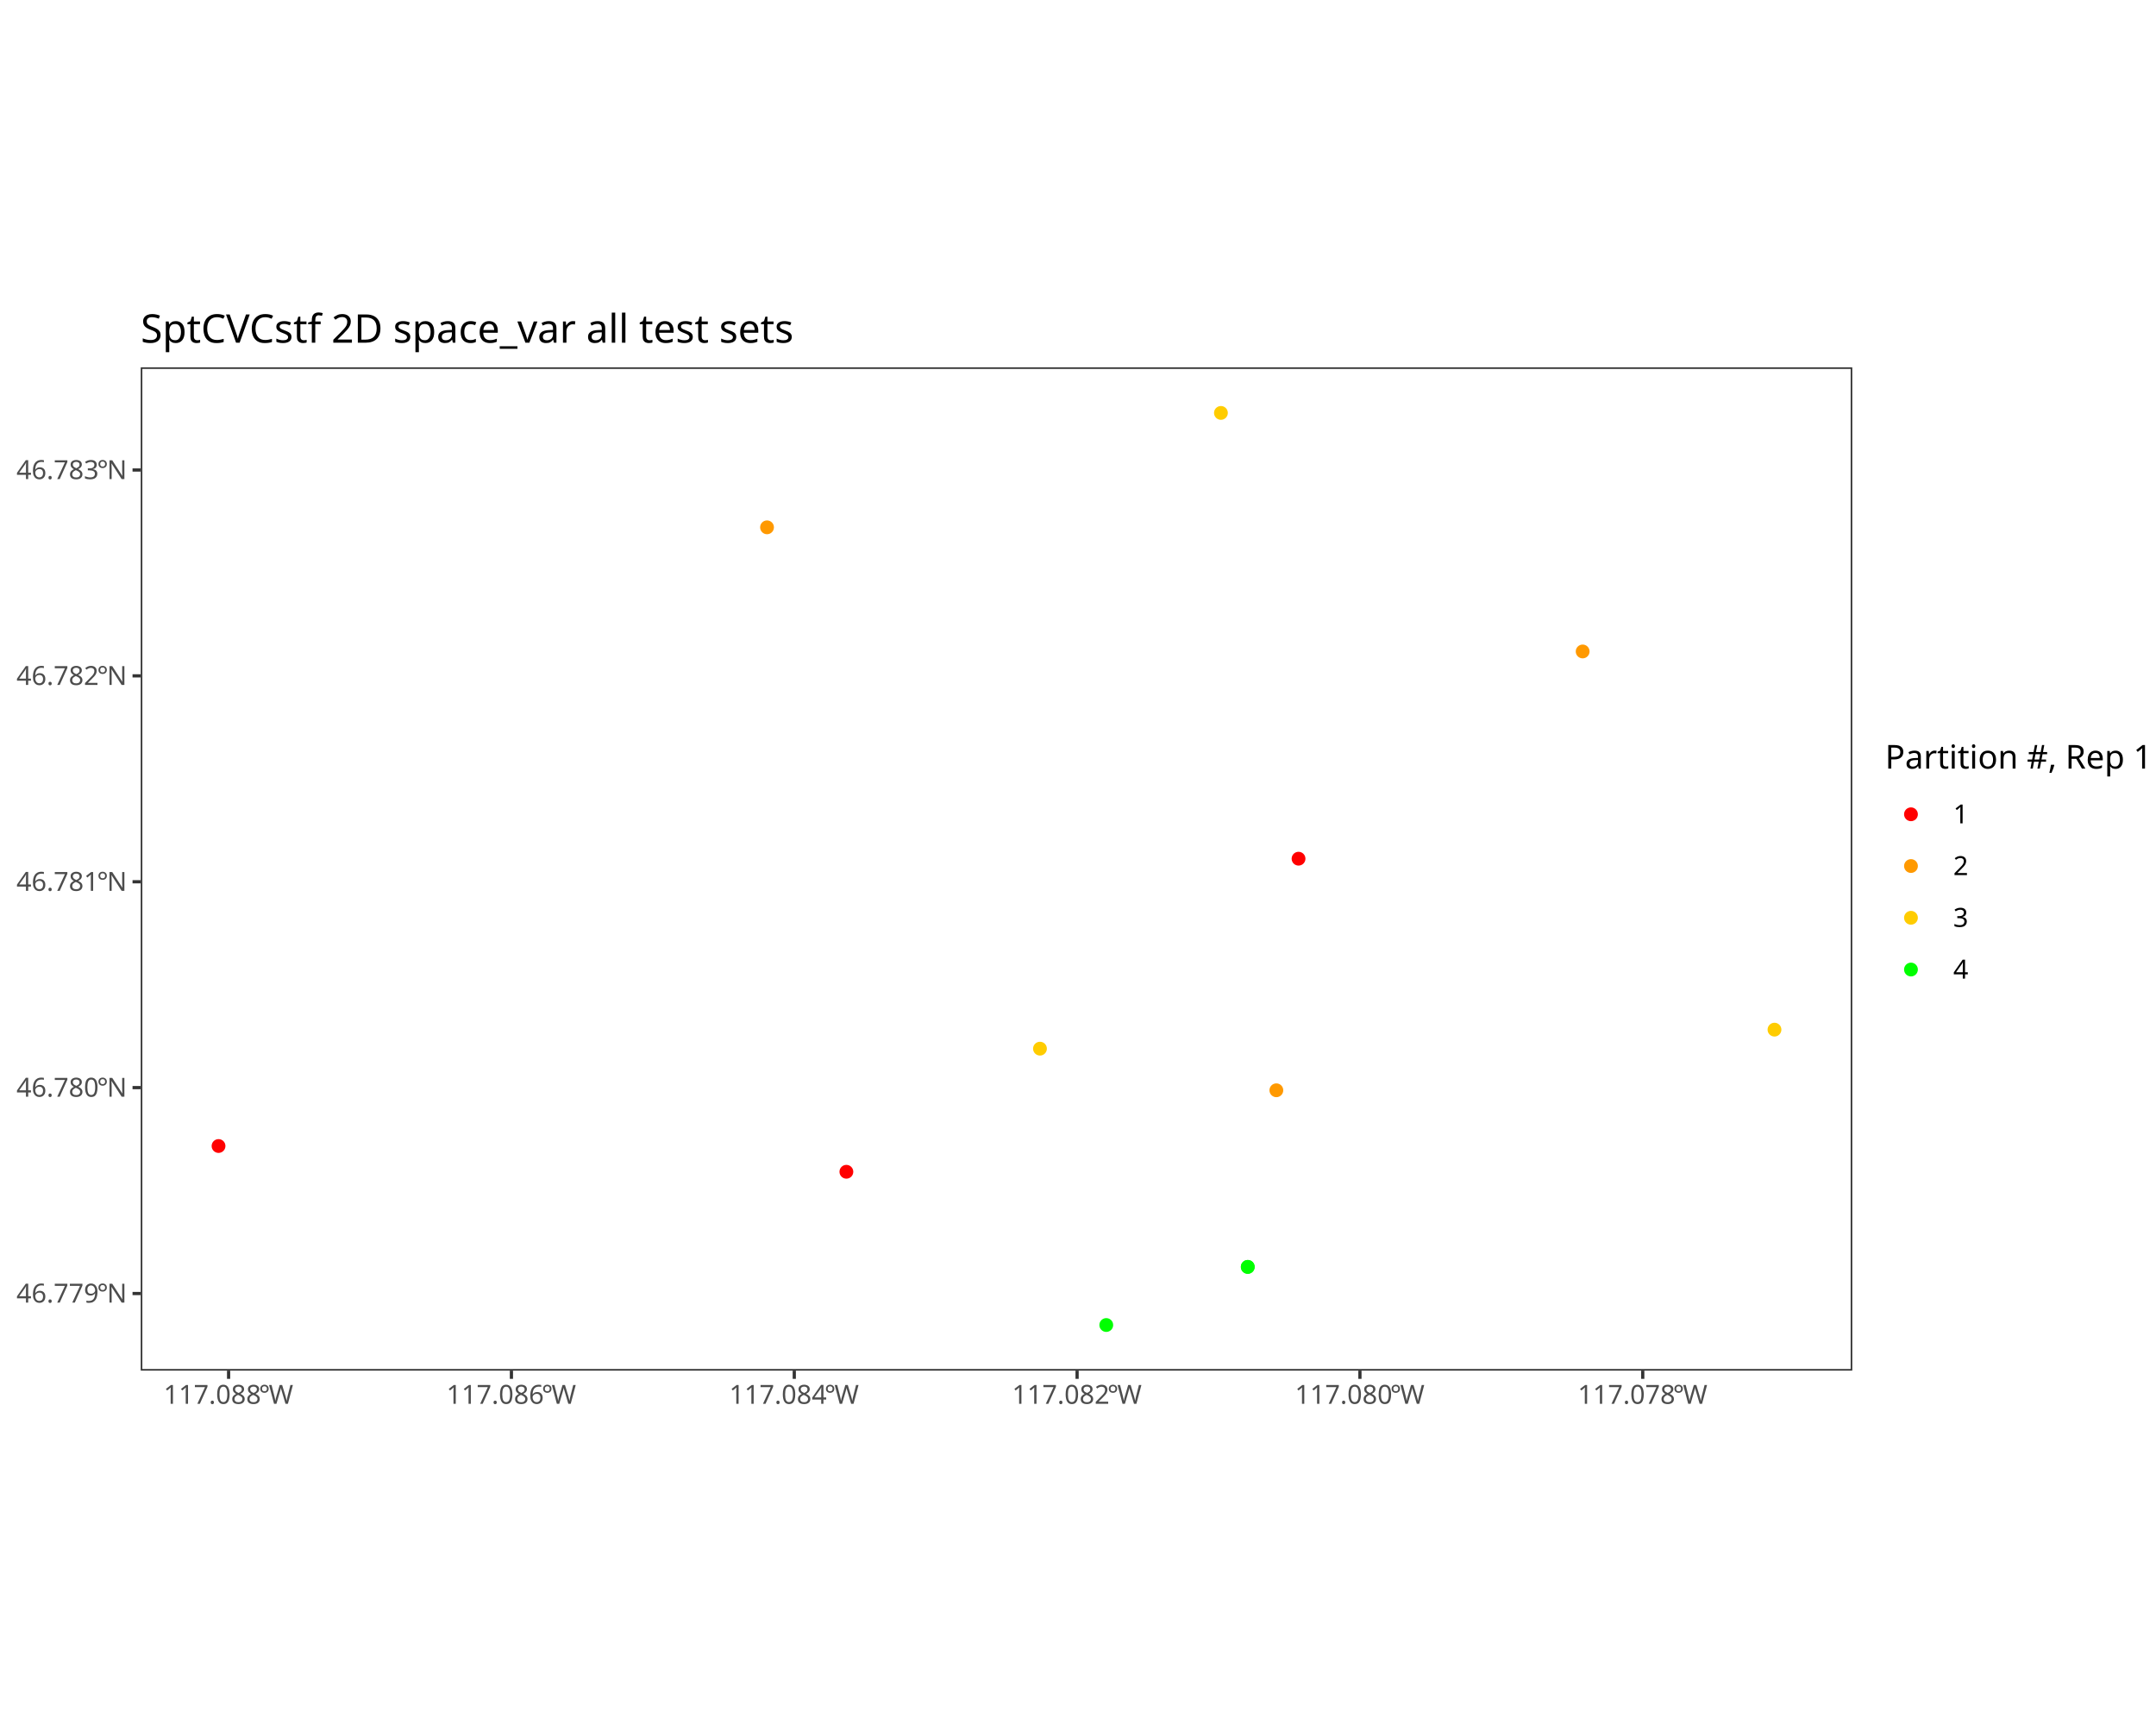
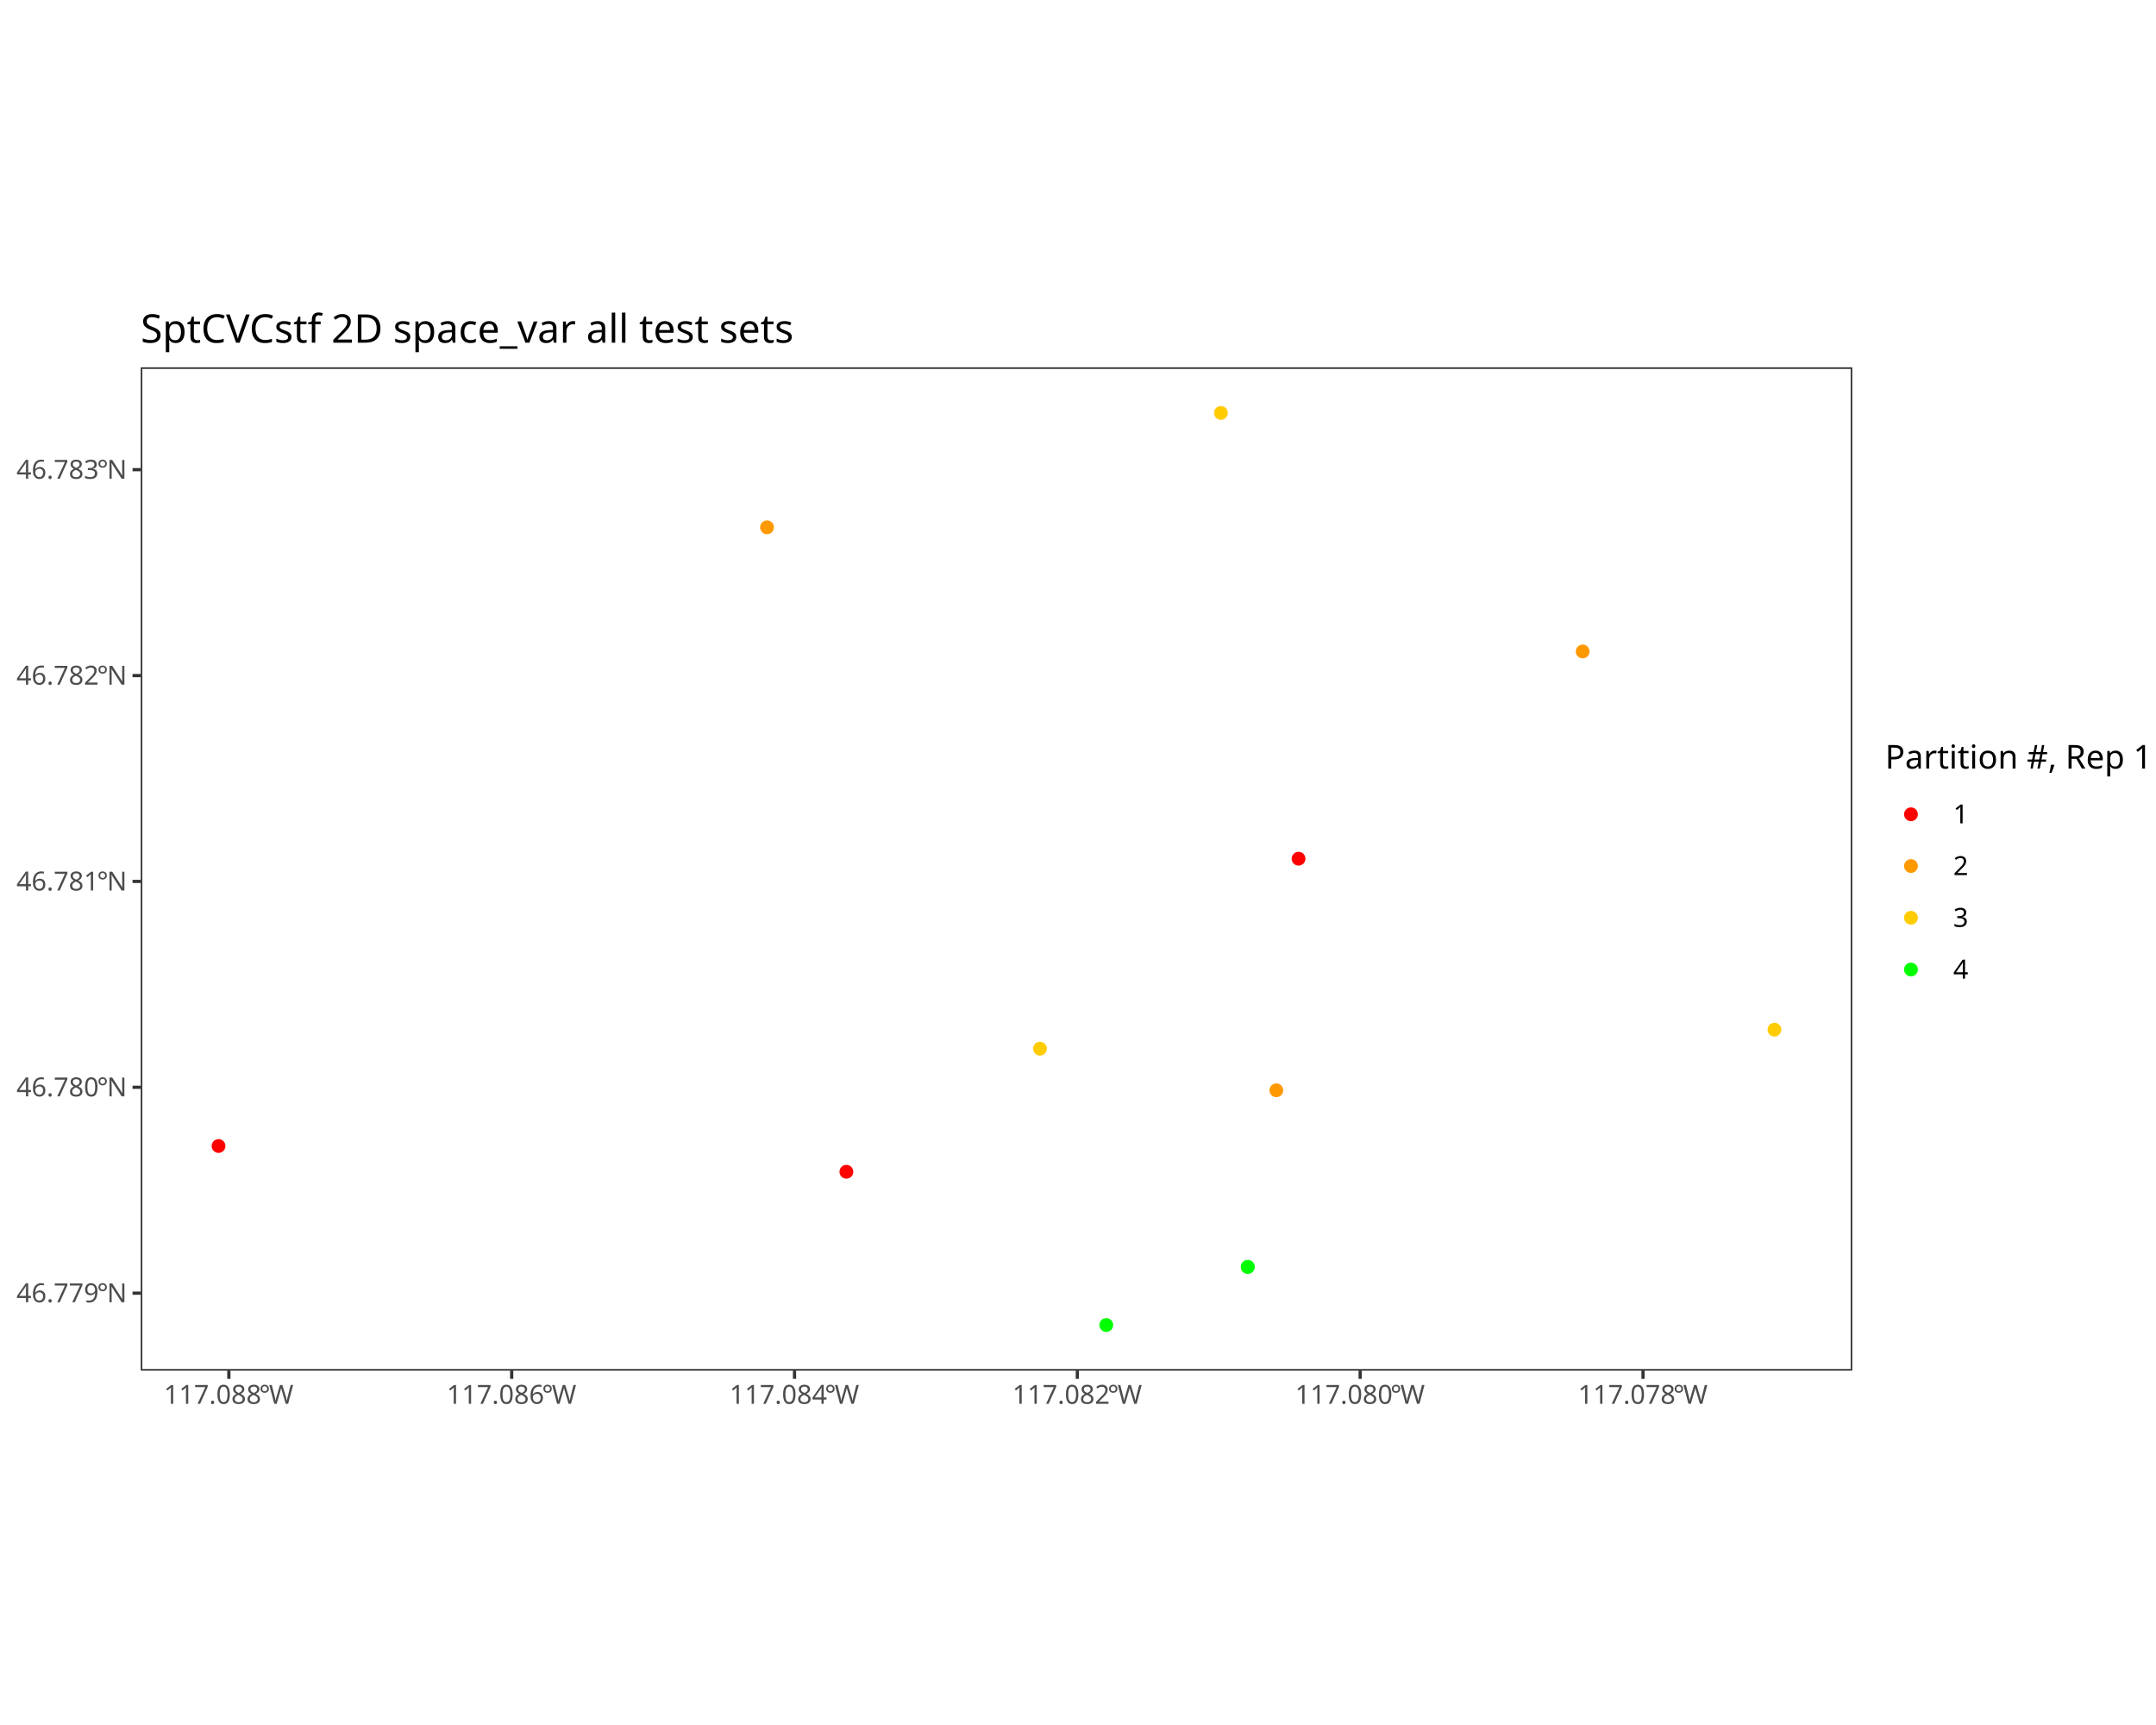
<svg xmlns="http://www.w3.org/2000/svg" class="svglite" data-engine-version="2.0" width="720.00pt" height="576.00pt" viewBox="0 0 720.00 576.00">
  <defs>
    <style type="text/css">
    .svglite line, .svglite polyline, .svglite polygon, .svglite path, .svglite rect, .svglite circle {
      fill: none;
      stroke: #000000;
      stroke-linecap: round;
      stroke-linejoin: round;
      stroke-miterlimit: 10.00;
    }
  </style>
  </defs>
  <rect width="100%" height="100%" style="stroke: none; fill: #FFFFFF;" />
  <defs>
    <clipPath id="cpMC4wMHw3MjAuMDB8MC4wMHw1NzYuMDA=">
      <rect x="0.00" y="0.00" width="720.00" height="576.00" />
    </clipPath>
  </defs>
  <g clip-path="url(#cpMC4wMHw3MjAuMDB8MC4wMHw1NzYuMDA=)">
</g>
  <defs>
    <clipPath id="cpMC4wMHw3MjAuMDB8OTkuODZ8NDc2LjE0">
      <rect x="0.00" y="99.86" width="720.00" height="376.27" />
    </clipPath>
  </defs>
  <g clip-path="url(#cpMC4wMHw3MjAuMDB8OTkuODZ8NDc2LjE0)">
    <rect x="0.00" y="99.86" width="720.00" height="376.27" style="stroke-width: 1.07; stroke: #FFFFFF; fill: #FFFFFF;" />
  </g>
  <g clip-path="url(#cpMC4wMHw3MjAuMDB8MC4wMHw1NzYuMDA=)">
</g>
  <defs>
    <clipPath id="cpNDcuMDB8NjE4LjU3fDEyMi42NXw0NTcuNjc=">
      <rect x="47.00" y="122.65" width="571.57" height="335.02" />
    </clipPath>
  </defs>
  <g clip-path="url(#cpNDcuMDB8NjE4LjU3fDEyMi42NXw0NTcuNjc=)">
    <rect x="47.00" y="122.65" width="571.57" height="335.02" style="stroke-width: 1.07; stroke: none; fill: #FFFFFF;" />
    <circle cx="433.65" cy="286.73" r="1.95" style="stroke-width: 0.71; stroke: #FF0000; stroke-linecap: butt; fill: #FF0000;" />
    <circle cx="72.98" cy="382.67" r="1.95" style="stroke-width: 0.71; stroke: #FF0000; stroke-linecap: butt; fill: #FF0000;" />
    <circle cx="282.65" cy="391.27" r="1.95" style="stroke-width: 0.71; stroke: #FF0000; stroke-linecap: butt; fill: #FF0000;" />
    <circle cx="256.15" cy="176.08" r="1.95" style="stroke-width: 0.71; stroke: #FF9900; stroke-linecap: butt; fill: #FF9900;" />
    <circle cx="426.24" cy="364.06" r="1.95" style="stroke-width: 0.71; stroke: #FF9900; stroke-linecap: butt; fill: #FF9900;" />
    <circle cx="528.53" cy="217.53" r="1.95" style="stroke-width: 0.71; stroke: #FF9900; stroke-linecap: butt; fill: #FF9900;" />
    <circle cx="347.30" cy="350.16" r="1.95" style="stroke-width: 0.71; stroke: #FFCC00; stroke-linecap: butt; fill: #FFCC00;" />
    <circle cx="407.73" cy="137.88" r="1.95" style="stroke-width: 0.71; stroke: #FFCC00; stroke-linecap: butt; fill: #FFCC00;" />
    <circle cx="592.59" cy="343.81" r="1.95" style="stroke-width: 0.71; stroke: #FFCC00; stroke-linecap: butt; fill: #FFCC00;" />
    <circle cx="369.44" cy="442.44" r="1.95" style="stroke-width: 0.71; stroke: #00FF00; stroke-linecap: butt; fill: #00FF00;" />
    <circle cx="416.69" cy="423.03" r="1.95" style="stroke-width: 0.71; stroke: #00FF00; stroke-linecap: butt; fill: #00FF00;" />
    <circle cx="416.69" cy="423.03" r="1.95" style="stroke-width: 0.71; stroke: #00FF00; stroke-linecap: butt; fill: #00FF00;" />
    <rect x="47.00" y="122.65" width="571.57" height="335.02" style="stroke-width: 1.07; stroke: #333333;" />
  </g>
  <g clip-path="url(#cpMC4wMHw3MjAuMDB8MC4wMHw1NzYuMDA=)">
-     <text x="5.48" y="434.95" style="font-size: 8.80px; fill: #4D4D4D; font-family: sans;" textLength="26.92px" lengthAdjust="spacingAndGlyphs">46.779</text>
-     <text x="32.40" y="434.95" style="font-size: 8.80px; fill: #4D4D4D; font-family: sans;" textLength="3.31px" lengthAdjust="spacingAndGlyphs">°</text>
-     <text x="35.71" y="434.95" style="font-size: 8.80px; fill: #4D4D4D; font-family: sans;" textLength="6.36px" lengthAdjust="spacingAndGlyphs">N</text>
-     <text x="5.48" y="366.20" style="font-size: 8.80px; fill: #4D4D4D; font-family: sans;" textLength="26.92px" lengthAdjust="spacingAndGlyphs">46.780</text>
-     <text x="32.40" y="366.20" style="font-size: 8.80px; fill: #4D4D4D; font-family: sans;" textLength="3.31px" lengthAdjust="spacingAndGlyphs">°</text>
-     <text x="35.71" y="366.20" style="font-size: 8.80px; fill: #4D4D4D; font-family: sans;" textLength="6.36px" lengthAdjust="spacingAndGlyphs">N</text>
-     <text x="5.48" y="297.46" style="font-size: 8.80px; fill: #4D4D4D; font-family: sans;" textLength="26.92px" lengthAdjust="spacingAndGlyphs">46.781</text>
-     <text x="32.40" y="297.46" style="font-size: 8.80px; fill: #4D4D4D; font-family: sans;" textLength="3.31px" lengthAdjust="spacingAndGlyphs">°</text>
-     <text x="35.71" y="297.46" style="font-size: 8.80px; fill: #4D4D4D; font-family: sans;" textLength="6.36px" lengthAdjust="spacingAndGlyphs">N</text>
-     <text x="5.48" y="228.72" style="font-size: 8.80px; fill: #4D4D4D; font-family: sans;" textLength="26.92px" lengthAdjust="spacingAndGlyphs">46.782</text>
-     <text x="32.40" y="228.72" style="font-size: 8.80px; fill: #4D4D4D; font-family: sans;" textLength="3.31px" lengthAdjust="spacingAndGlyphs">°</text>
-     <text x="35.71" y="228.72" style="font-size: 8.80px; fill: #4D4D4D; font-family: sans;" textLength="6.36px" lengthAdjust="spacingAndGlyphs">N</text>
-     <text x="5.48" y="159.97" style="font-size: 8.80px; fill: #4D4D4D; font-family: sans;" textLength="26.92px" lengthAdjust="spacingAndGlyphs">46.783</text>
-     <text x="32.40" y="159.97" style="font-size: 8.80px; fill: #4D4D4D; font-family: sans;" textLength="3.31px" lengthAdjust="spacingAndGlyphs">°</text>
-     <text x="35.71" y="159.97" style="font-size: 8.80px; fill: #4D4D4D; font-family: sans;" textLength="6.36px" lengthAdjust="spacingAndGlyphs">N</text>
-     <polyline points="44.26,431.92 47.00,431.92 " style="stroke-width: 1.07; stroke: #333333; stroke-linecap: butt;" />
-     <polyline points="44.26,363.17 47.00,363.17 " style="stroke-width: 1.07; stroke: #333333; stroke-linecap: butt;" />
-     <polyline points="44.26,294.43 47.00,294.43 " style="stroke-width: 1.07; stroke: #333333; stroke-linecap: butt;" />
-     <polyline points="44.26,225.68 47.00,225.68 " style="stroke-width: 1.07; stroke: #333333; stroke-linecap: butt;" />
-     <polyline points="44.26,156.94 47.00,156.94 " style="stroke-width: 1.07; stroke: #333333; stroke-linecap: butt;" />
-     <polyline points="76.34,460.41 76.34,457.67 " style="stroke-width: 1.07; stroke: #333333; stroke-linecap: butt;" />
-     <polyline points="170.79,460.41 170.79,457.67 " style="stroke-width: 1.07; stroke: #333333; stroke-linecap: butt;" />
-     <polyline points="265.25,460.41 265.25,457.67 " style="stroke-width: 1.07; stroke: #333333; stroke-linecap: butt;" />
-     <polyline points="359.70,460.41 359.70,457.67 " style="stroke-width: 1.07; stroke: #333333; stroke-linecap: butt;" />
-     <polyline points="454.15,460.41 454.15,457.67 " style="stroke-width: 1.07; stroke: #333333; stroke-linecap: butt;" />
-     <polyline points="548.60,460.41 548.60,457.67 " style="stroke-width: 1.07; stroke: #333333; stroke-linecap: butt;" />
-     <text x="54.63" y="468.75" style="font-size: 8.80px; fill: #4D4D4D; font-family: sans;" textLength="31.81px" lengthAdjust="spacingAndGlyphs">117.088</text>
-     <text x="86.44" y="468.75" style="font-size: 8.80px; fill: #4D4D4D; font-family: sans;" textLength="3.31px" lengthAdjust="spacingAndGlyphs">°</text>
-     <text x="89.75" y="468.75" style="font-size: 8.80px; fill: #4D4D4D; font-family: sans;" textLength="8.31px" lengthAdjust="spacingAndGlyphs">W</text>
-     <text x="149.08" y="468.75" style="font-size: 8.80px; fill: #4D4D4D; font-family: sans;" textLength="31.81px" lengthAdjust="spacingAndGlyphs">117.086</text>
-     <text x="180.89" y="468.75" style="font-size: 8.80px; fill: #4D4D4D; font-family: sans;" textLength="3.31px" lengthAdjust="spacingAndGlyphs">°</text>
-     <text x="184.20" y="468.75" style="font-size: 8.80px; fill: #4D4D4D; font-family: sans;" textLength="8.31px" lengthAdjust="spacingAndGlyphs">W</text>
-     <text x="243.53" y="468.75" style="font-size: 8.80px; fill: #4D4D4D; font-family: sans;" textLength="31.81px" lengthAdjust="spacingAndGlyphs">117.084</text>
-     <text x="275.34" y="468.75" style="font-size: 8.80px; fill: #4D4D4D; font-family: sans;" textLength="3.31px" lengthAdjust="spacingAndGlyphs">°</text>
-     <text x="278.65" y="468.75" style="font-size: 8.80px; fill: #4D4D4D; font-family: sans;" textLength="8.31px" lengthAdjust="spacingAndGlyphs">W</text>
-     <text x="337.98" y="468.75" style="font-size: 8.80px; fill: #4D4D4D; font-family: sans;" textLength="31.81px" lengthAdjust="spacingAndGlyphs">117.082</text>
-     <text x="369.80" y="468.75" style="font-size: 8.80px; fill: #4D4D4D; font-family: sans;" textLength="3.31px" lengthAdjust="spacingAndGlyphs">°</text>
-     <text x="373.11" y="468.75" style="font-size: 8.80px; fill: #4D4D4D; font-family: sans;" textLength="8.31px" lengthAdjust="spacingAndGlyphs">W</text>
-     <text x="432.44" y="468.75" style="font-size: 8.80px; fill: #4D4D4D; font-family: sans;" textLength="31.81px" lengthAdjust="spacingAndGlyphs">117.080</text>
-     <text x="464.25" y="468.75" style="font-size: 8.80px; fill: #4D4D4D; font-family: sans;" textLength="3.31px" lengthAdjust="spacingAndGlyphs">°</text>
-     <text x="467.56" y="468.75" style="font-size: 8.80px; fill: #4D4D4D; font-family: sans;" textLength="8.31px" lengthAdjust="spacingAndGlyphs">W</text>
-     <text x="526.89" y="468.75" style="font-size: 8.80px; fill: #4D4D4D; font-family: sans;" textLength="31.81px" lengthAdjust="spacingAndGlyphs">117.078</text>
-     <text x="558.70" y="468.75" style="font-size: 8.80px; fill: #4D4D4D; font-family: sans;" textLength="3.31px" lengthAdjust="spacingAndGlyphs">°</text>
-     <text x="562.01" y="468.75" style="font-size: 8.80px; fill: #4D4D4D; font-family: sans;" textLength="8.31px" lengthAdjust="spacingAndGlyphs">W</text>
+     <text x="5.48" y="434.84" style="font-size: 8.80px; fill: #4D4D4D; font-family: sans;" textLength="26.92px" lengthAdjust="spacingAndGlyphs">46.779</text>
+     <text x="32.40" y="434.84" style="font-size: 8.80px; fill: #4D4D4D; font-family: sans;" textLength="3.31px" lengthAdjust="spacingAndGlyphs">°</text>
+     <text x="35.71" y="434.84" style="font-size: 8.80px; fill: #4D4D4D; font-family: sans;" textLength="6.36px" lengthAdjust="spacingAndGlyphs">N</text>
+     <text x="5.48" y="366.09" style="font-size: 8.80px; fill: #4D4D4D; font-family: sans;" textLength="26.92px" lengthAdjust="spacingAndGlyphs">46.780</text>
+     <text x="32.40" y="366.09" style="font-size: 8.80px; fill: #4D4D4D; font-family: sans;" textLength="3.31px" lengthAdjust="spacingAndGlyphs">°</text>
+     <text x="35.71" y="366.09" style="font-size: 8.80px; fill: #4D4D4D; font-family: sans;" textLength="6.36px" lengthAdjust="spacingAndGlyphs">N</text>
+     <text x="5.48" y="297.35" style="font-size: 8.80px; fill: #4D4D4D; font-family: sans;" textLength="26.92px" lengthAdjust="spacingAndGlyphs">46.781</text>
+     <text x="32.40" y="297.35" style="font-size: 8.80px; fill: #4D4D4D; font-family: sans;" textLength="3.31px" lengthAdjust="spacingAndGlyphs">°</text>
+     <text x="35.71" y="297.35" style="font-size: 8.80px; fill: #4D4D4D; font-family: sans;" textLength="6.36px" lengthAdjust="spacingAndGlyphs">N</text>
+     <text x="5.48" y="228.61" style="font-size: 8.80px; fill: #4D4D4D; font-family: sans;" textLength="26.92px" lengthAdjust="spacingAndGlyphs">46.782</text>
+     <text x="32.40" y="228.61" style="font-size: 8.80px; fill: #4D4D4D; font-family: sans;" textLength="3.31px" lengthAdjust="spacingAndGlyphs">°</text>
+     <text x="35.71" y="228.61" style="font-size: 8.80px; fill: #4D4D4D; font-family: sans;" textLength="6.36px" lengthAdjust="spacingAndGlyphs">N</text>
+     <text x="5.48" y="159.86" style="font-size: 8.80px; fill: #4D4D4D; font-family: sans;" textLength="26.92px" lengthAdjust="spacingAndGlyphs">46.783</text>
+     <text x="32.40" y="159.86" style="font-size: 8.80px; fill: #4D4D4D; font-family: sans;" textLength="3.31px" lengthAdjust="spacingAndGlyphs">°</text>
+     <text x="35.71" y="159.86" style="font-size: 8.80px; fill: #4D4D4D; font-family: sans;" textLength="6.36px" lengthAdjust="spacingAndGlyphs">N</text>
+     <polyline points="44.26,431.81 47.00,431.81 " style="stroke-width: 1.07; stroke: #333333; stroke-linecap: butt;" />
+     <polyline points="44.26,363.06 47.00,363.06 " style="stroke-width: 1.07; stroke: #333333; stroke-linecap: butt;" />
+     <polyline points="44.26,294.32 47.00,294.32 " style="stroke-width: 1.07; stroke: #333333; stroke-linecap: butt;" />
+     <polyline points="44.26,225.58 47.00,225.58 " style="stroke-width: 1.07; stroke: #333333; stroke-linecap: butt;" />
+     <polyline points="44.26,156.83 47.00,156.83 " style="stroke-width: 1.07; stroke: #333333; stroke-linecap: butt;" />
+     <polyline points="76.43,460.41 76.43,457.67 " style="stroke-width: 1.07; stroke: #333333; stroke-linecap: butt;" />
+     <polyline points="170.88,460.41 170.88,457.67 " style="stroke-width: 1.07; stroke: #333333; stroke-linecap: butt;" />
+     <polyline points="265.33,460.41 265.33,457.67 " style="stroke-width: 1.07; stroke: #333333; stroke-linecap: butt;" />
+     <polyline points="359.78,460.41 359.78,457.67 " style="stroke-width: 1.07; stroke: #333333; stroke-linecap: butt;" />
+     <polyline points="454.23,460.41 454.23,457.67 " style="stroke-width: 1.07; stroke: #333333; stroke-linecap: butt;" />
+     <polyline points="548.69,460.41 548.69,457.67 " style="stroke-width: 1.07; stroke: #333333; stroke-linecap: butt;" />
+     <text x="54.71" y="468.75" style="font-size: 8.80px; fill: #4D4D4D; font-family: sans;" textLength="31.81px" lengthAdjust="spacingAndGlyphs">117.088</text>
+     <text x="86.52" y="468.75" style="font-size: 8.80px; fill: #4D4D4D; font-family: sans;" textLength="3.31px" lengthAdjust="spacingAndGlyphs">°</text>
+     <text x="89.83" y="468.75" style="font-size: 8.80px; fill: #4D4D4D; font-family: sans;" textLength="8.31px" lengthAdjust="spacingAndGlyphs">W</text>
+     <text x="149.16" y="468.75" style="font-size: 8.80px; fill: #4D4D4D; font-family: sans;" textLength="31.81px" lengthAdjust="spacingAndGlyphs">117.086</text>
+     <text x="180.98" y="468.75" style="font-size: 8.80px; fill: #4D4D4D; font-family: sans;" textLength="3.31px" lengthAdjust="spacingAndGlyphs">°</text>
+     <text x="184.29" y="468.75" style="font-size: 8.80px; fill: #4D4D4D; font-family: sans;" textLength="8.31px" lengthAdjust="spacingAndGlyphs">W</text>
+     <text x="243.62" y="468.75" style="font-size: 8.80px; fill: #4D4D4D; font-family: sans;" textLength="31.81px" lengthAdjust="spacingAndGlyphs">117.084</text>
+     <text x="275.43" y="468.75" style="font-size: 8.80px; fill: #4D4D4D; font-family: sans;" textLength="3.31px" lengthAdjust="spacingAndGlyphs">°</text>
+     <text x="278.74" y="468.75" style="font-size: 8.80px; fill: #4D4D4D; font-family: sans;" textLength="8.31px" lengthAdjust="spacingAndGlyphs">W</text>
+     <text x="338.07" y="468.75" style="font-size: 8.80px; fill: #4D4D4D; font-family: sans;" textLength="31.81px" lengthAdjust="spacingAndGlyphs">117.082</text>
+     <text x="369.88" y="468.75" style="font-size: 8.80px; fill: #4D4D4D; font-family: sans;" textLength="3.31px" lengthAdjust="spacingAndGlyphs">°</text>
+     <text x="373.19" y="468.75" style="font-size: 8.80px; fill: #4D4D4D; font-family: sans;" textLength="8.31px" lengthAdjust="spacingAndGlyphs">W</text>
+     <text x="432.52" y="468.75" style="font-size: 8.80px; fill: #4D4D4D; font-family: sans;" textLength="31.81px" lengthAdjust="spacingAndGlyphs">117.080</text>
+     <text x="464.33" y="468.75" style="font-size: 8.80px; fill: #4D4D4D; font-family: sans;" textLength="3.31px" lengthAdjust="spacingAndGlyphs">°</text>
+     <text x="467.64" y="468.75" style="font-size: 8.80px; fill: #4D4D4D; font-family: sans;" textLength="8.31px" lengthAdjust="spacingAndGlyphs">W</text>
+     <text x="526.97" y="468.75" style="font-size: 8.80px; fill: #4D4D4D; font-family: sans;" textLength="31.81px" lengthAdjust="spacingAndGlyphs">117.078</text>
+     <text x="558.78" y="468.75" style="font-size: 8.80px; fill: #4D4D4D; font-family: sans;" textLength="3.31px" lengthAdjust="spacingAndGlyphs">°</text>
+     <text x="562.09" y="468.75" style="font-size: 8.80px; fill: #4D4D4D; font-family: sans;" textLength="8.31px" lengthAdjust="spacingAndGlyphs">W</text>
    <rect x="629.53" y="247.93" width="84.99" height="84.45" style="stroke-width: 1.07; stroke: none; fill: #FFFFFF;" />
    <text x="629.53" y="256.64" style="font-size: 11.00px; font-family: sans;" textLength="84.99px" lengthAdjust="spacingAndGlyphs">Partition #, Rep 1</text>
    <rect x="629.53" y="263.26" width="17.28" height="17.28" style="stroke-width: 1.07; stroke: none; fill: #FFFFFF;" />
    <circle cx="638.17" cy="271.90" r="1.95" style="stroke-width: 0.71; stroke: #FF0000; fill: #FF0000;" />
    <rect x="629.53" y="280.54" width="17.28" height="17.28" style="stroke-width: 1.07; stroke: none; fill: #FFFFFF;" />
    <circle cx="638.17" cy="289.18" r="1.95" style="stroke-width: 0.71; stroke: #FF9900; fill: #FF9900;" />
    <rect x="629.53" y="297.82" width="17.28" height="17.28" style="stroke-width: 1.07; stroke: none; fill: #FFFFFF;" />
    <circle cx="638.17" cy="306.46" r="1.95" style="stroke-width: 0.71; stroke: #FFCC00; fill: #FFCC00;" />
    <rect x="629.53" y="315.10" width="17.28" height="17.28" style="stroke-width: 1.07; stroke: none; fill: #FFFFFF;" />
    <circle cx="638.17" cy="323.74" r="1.95" style="stroke-width: 0.71; stroke: #00FF00; fill: #00FF00;" />
    <text x="652.29" y="274.93" style="font-size: 8.80px; font-family: sans;" textLength="4.89px" lengthAdjust="spacingAndGlyphs">1</text>
    <text x="652.29" y="292.21" style="font-size: 8.80px; font-family: sans;" textLength="4.89px" lengthAdjust="spacingAndGlyphs">2</text>
    <text x="652.29" y="309.49" style="font-size: 8.80px; font-family: sans;" textLength="4.89px" lengthAdjust="spacingAndGlyphs">3</text>
    <text x="652.29" y="326.77" style="font-size: 8.80px; font-family: sans;" textLength="4.89px" lengthAdjust="spacingAndGlyphs">4</text>
    <text x="47.00" y="114.43" style="font-size: 13.20px; font-family: sans;" textLength="216.47px" lengthAdjust="spacingAndGlyphs">SptCVCstf 2D space_var all test sets</text>
  </g>
</svg>
